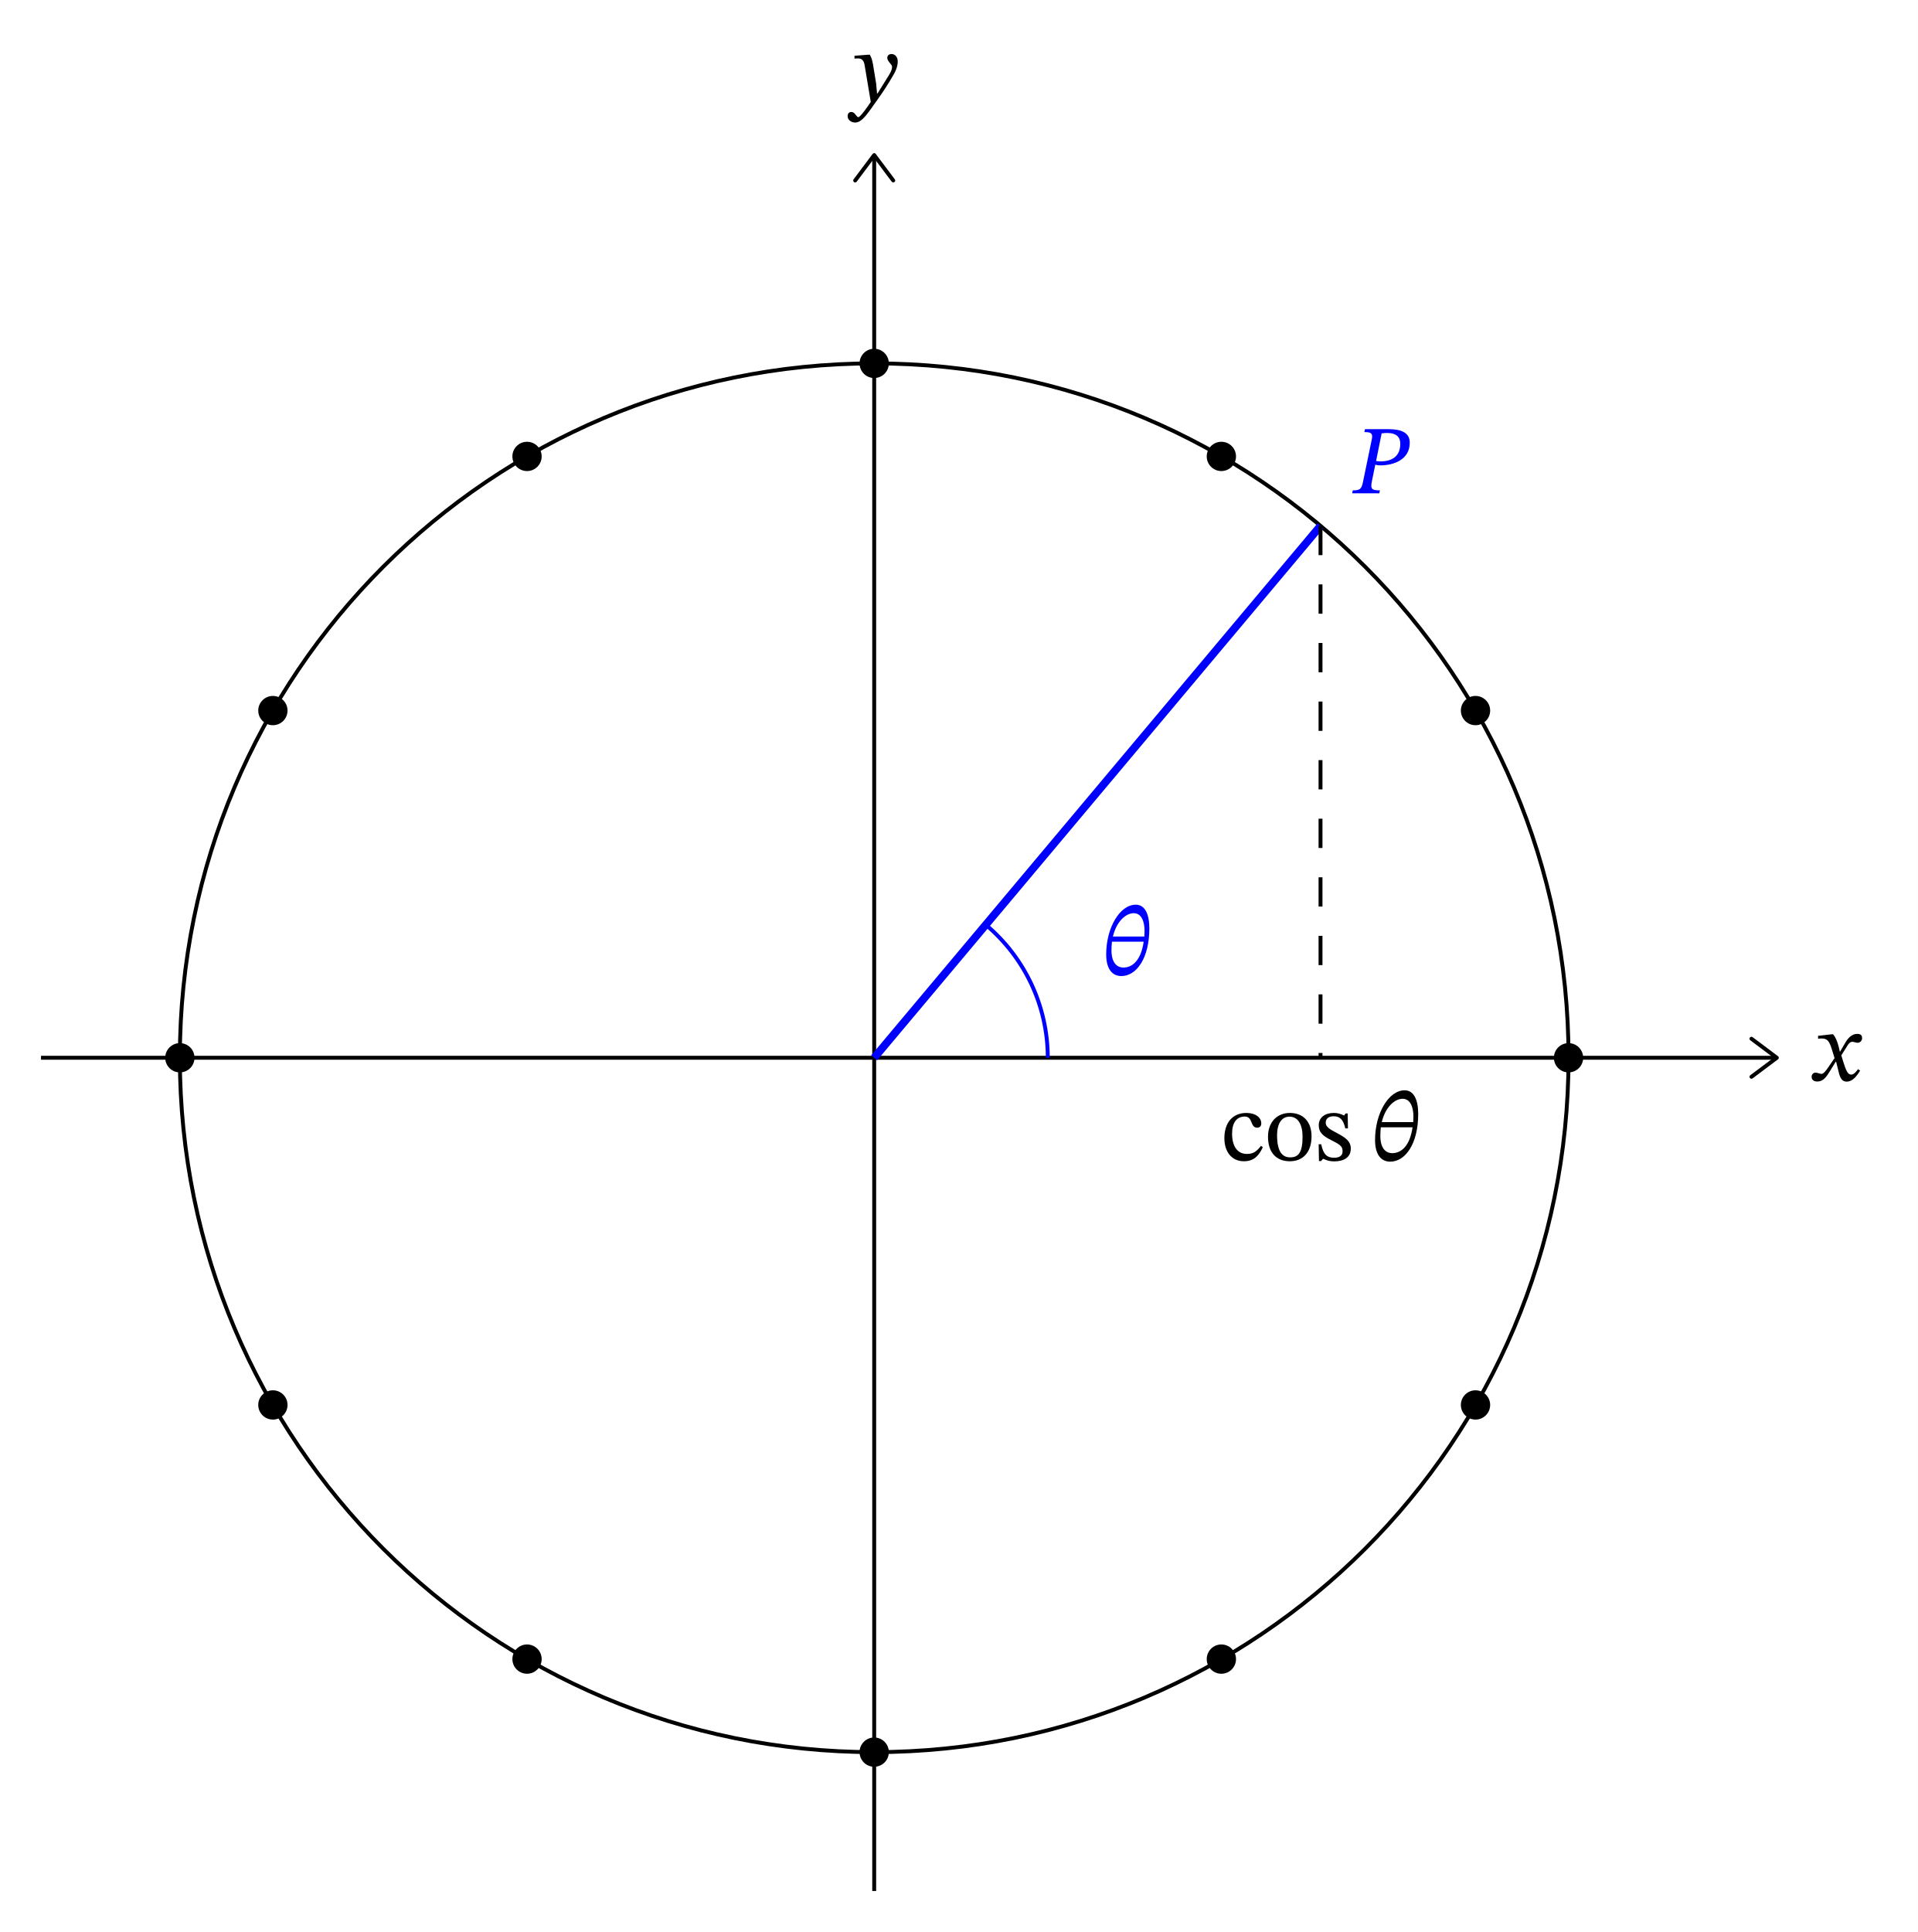
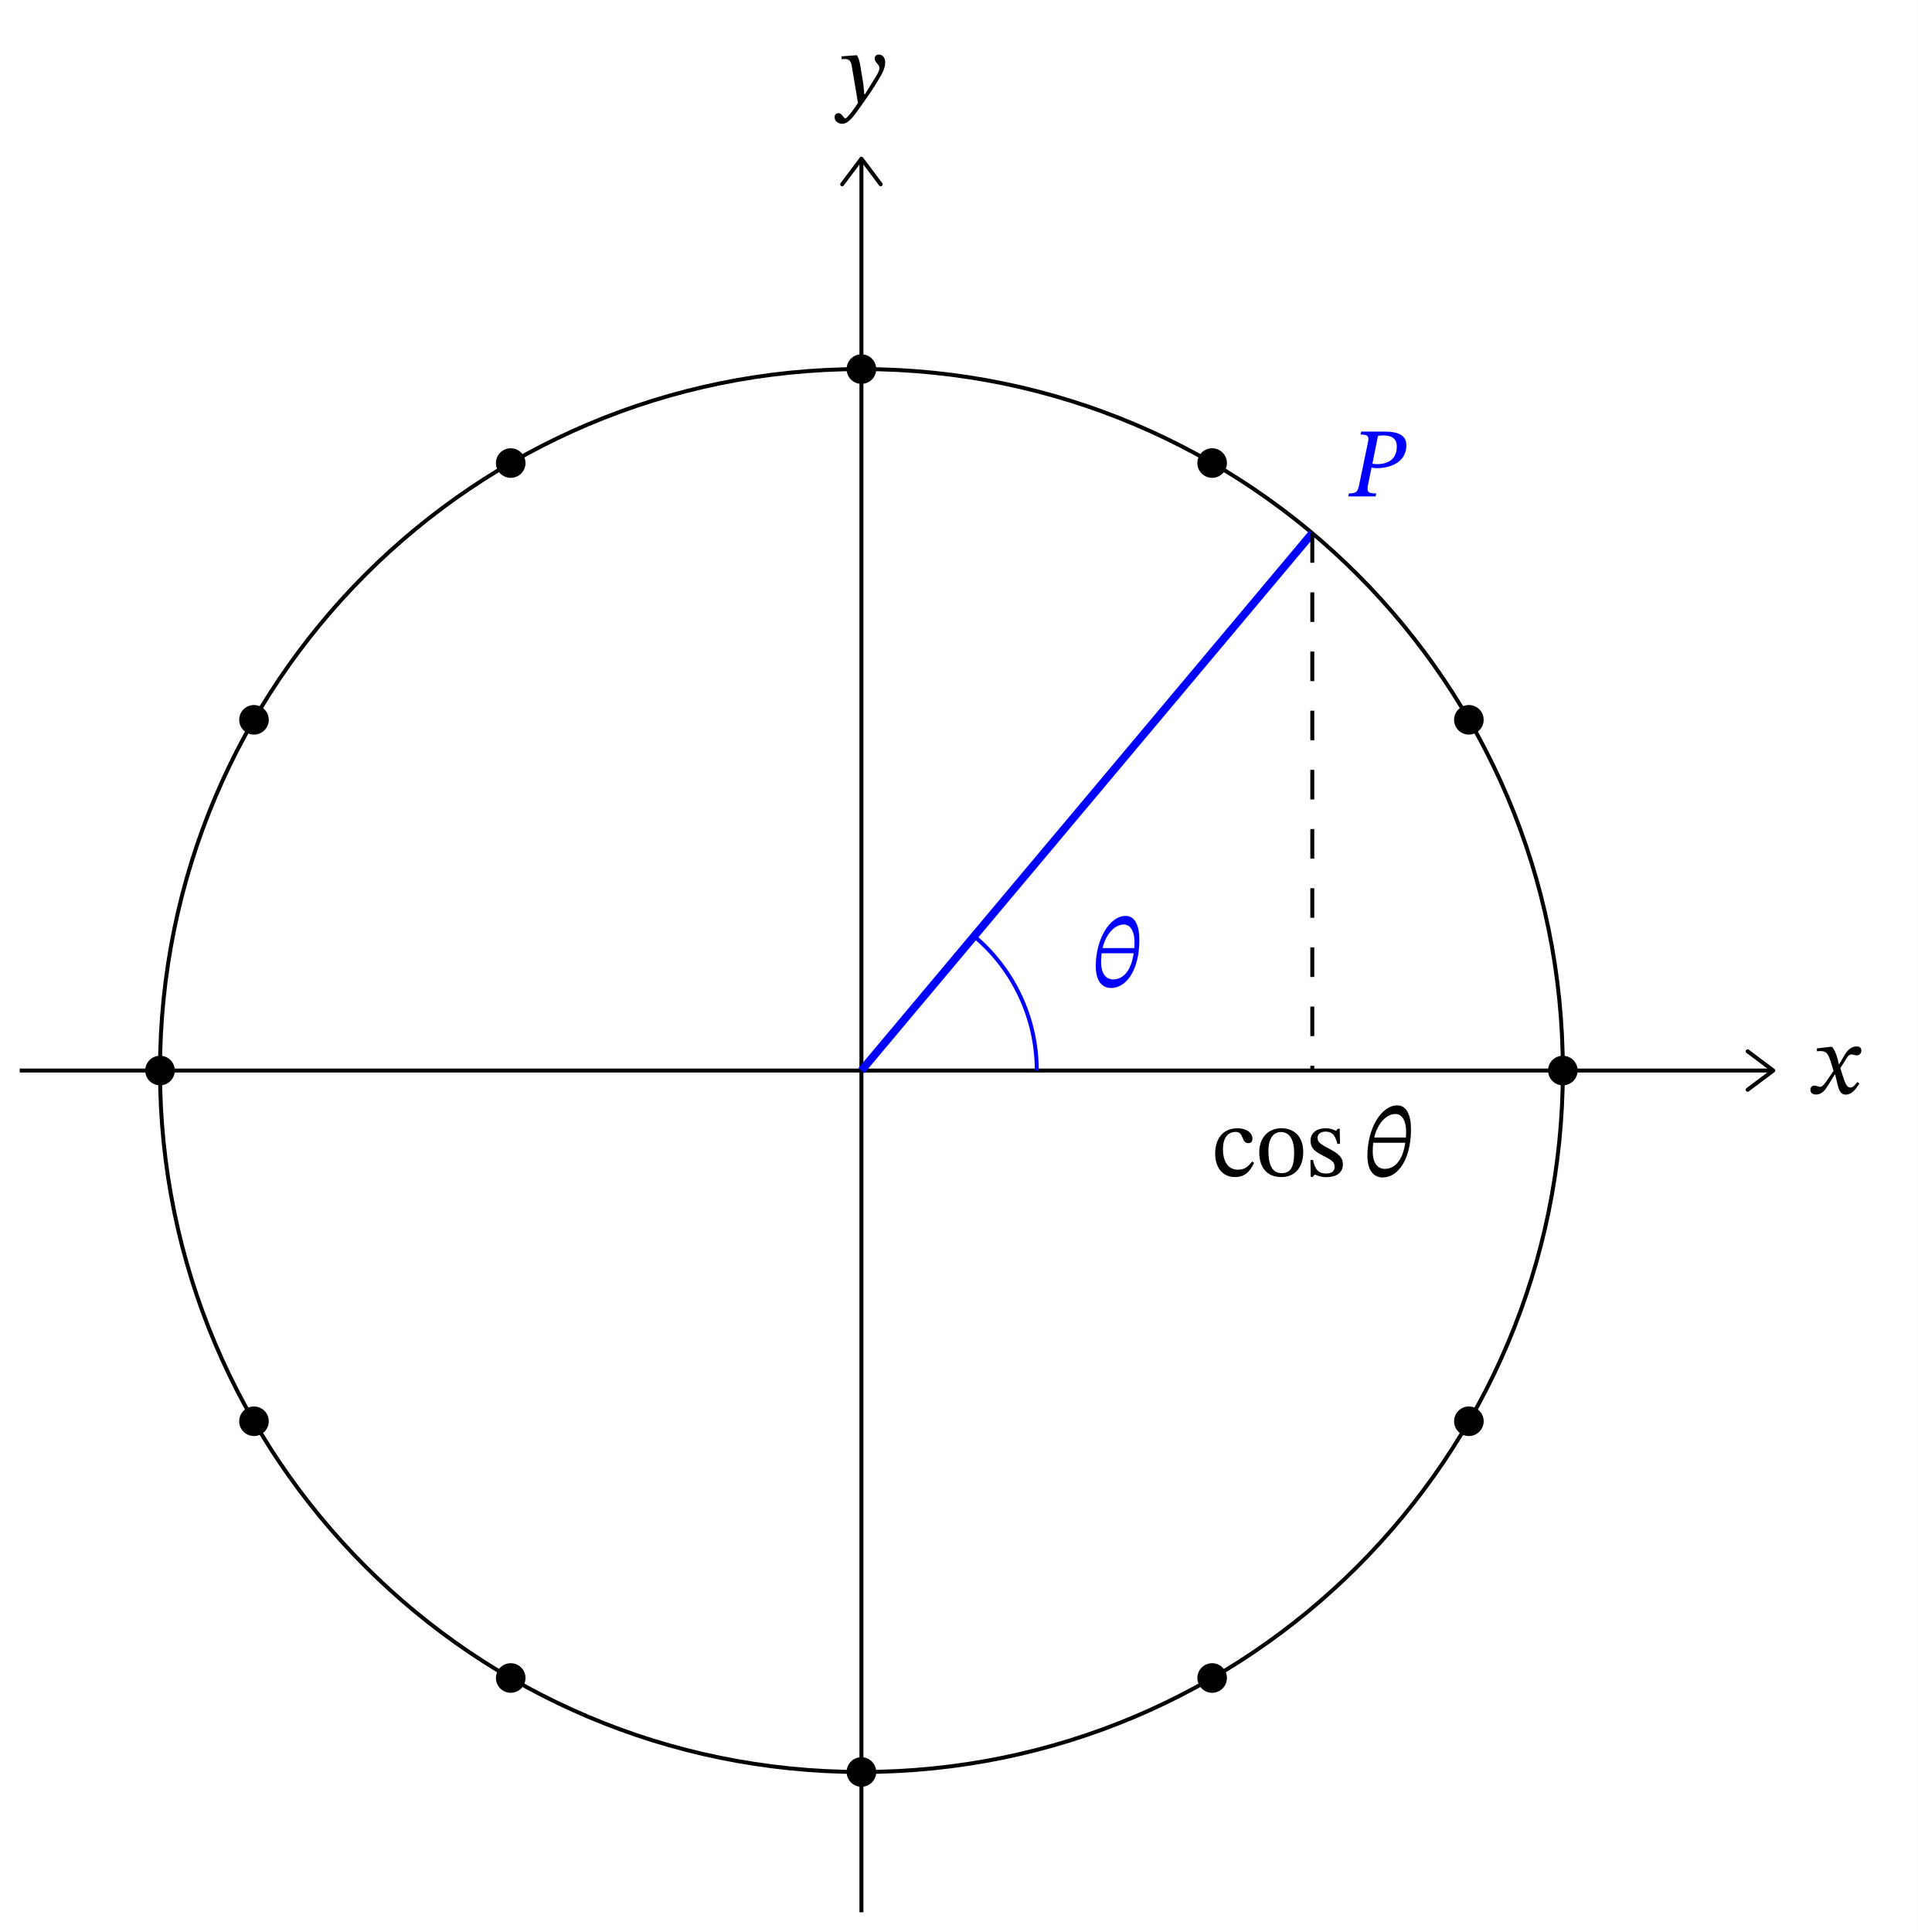
- <svg xmlns="http://www.w3.org/2000/svg" viewBox="-89.558 -108.358 196.486 197.916" width="196.486pt" height="197.916pt" role="img" aria-labelledby="tr-title">
-   <rect x="-89.558" y="-108.358" width="196.486" height="197.916" fill="#ffffff" />
+ <svg xmlns="http://www.w3.org/2000/svg" viewBox="-87.032 -108.153 193.76 195.185" width="193.76pt" height="195.185pt" role="img" aria-labelledby="tr-title">
+   <rect x="-87.032" y="-108.153" width="193.76" height="195.185" fill="#ffffff" />
  <defs>
    <path id="tr-g3354" d="M315 298 L312 298 L300 349 C286 403 267 447 243 475 L228 475 L89 459 L89 429 C89 429 104 432 120 432 C186 433 203 406 230 322 L258 231 L186 126 C147 70 129 69 125 69 C108 69 84 82 62 82 C38 82 23 60 23 40 C23 15 38 -9 81 -9 C141 -9 174 38 206 90 L270 194 L274 194 L299 93 C313 28 335 -10 381 -10 C449 -10 491 58 520 102 L499 118 C472 82 453 62 427 62 C396 62 376 99 348 191 L327 259 L388 356 C405 384 419 398 442 398 C455 398 478 388 494 388 C521 388 540 411 540 435 C540 463 528 479 490 479 C431 479 391 430 364 382 Z" />
    <path id="tr-g3355" d="M251 325 C239 405 232 437 210 475 L195 475 L53 464 L53 435 C53 435 74 437 88 437 C149 437 154 388 161 343 L220 -9 C192 -52 112 -165 93 -165 C71 -165 60 -112 22 -112 C-1 -112 -17 -125 -17 -155 C-17 -192 18 -220 60 -220 C136 -220 197 -112 289 15 C341 87 398 173 452 268 C484 322 496 367 496 406 C496 449 470 482 433 482 C404 482 389 464 389 443 C389 405 438 377 438 351 C438 327 429 303 405 264 L290 79 L284 79 L275 179 Z" />
    <path id="tr-g3315" d="M122 657 L116 627 C183 627 204 616 193 557 L104 127 C88 43 73 30 -3 30 L-9 0 L269 0 L275 30 C194 30 176 41 193 123 L228 294 C239 289 257 286 277 286 C420 286 581 346 581 519 C581 624 488 657 365 657 Z M293 614 C315 616 326 618 347 618 C448 618 484 573 484 507 C484 379 399 327 282 327 C261 327 247 329 236 331 Z" />
    <path id="tr-g4022" d="M497 474 C497 619 453 717 358 717 C195 717 55 482 55 208 C55 53 121 -14 210 -14 C366 -14 497 170 497 474 Z M230 73 C177 73 109 109 109 250 C109 276 111 313 114 338 L439 338 C412 149 326 73 230 73 Z M338 630 C416 630 448 544 448 450 C448 432 447 410 446 391 L124 391 C159 541 253 630 338 630 Z" />
    <path id="tr-g257" d="M408 148 C363 90 329 65 264 65 C161 65 112 151 112 273 C112 388 161 448 242 448 C328 448 295 334 369 334 C397 334 411 350 411 379 C411 437 353 485 259 485 C115 485 33 383 33 226 C33 87 108 -10 233 -10 C340 -10 389 53 427 134 Z" />
    <path id="tr-g270" d="M258 485 C123 485 34 387 34 242 C34 80 118 -10 258 -10 C388 -10 480 78 480 246 C480 394 395 485 258 485 Z M254 447 C343 447 388 364 388 241 C388 78 344 30 262 30 C176 29 127 96 127 255 C127 383 178 447 254 447 Z" />
    <path id="tr-g274" d="M39 164 L42 -8 L63 -8 L84 15 L86 15 C112 4 142 -11 200 -11 C290 -11 368 25 368 119 C368 193 319 230 228 278 C144 321 111 346 111 385 C111 430 146 451 192 451 C253 451 290 422 312 327 L339 327 L336 480 L316 480 L299 459 L298 459 C273 471 243 485 193 485 C107 485 40 441 40 359 C40 285 81 250 172 204 C265 158 284 139 284 92 C284 45 248 26 198 26 C124 26 86 61 65 164 Z" />
  </defs>
-   <path d="M-85.358 0 L92.471 0" fill="none" stroke="#000000" stroke-width="0.4" stroke-linejoin="round" />
-   <polyline points="89.871,-1.95 92.471,0 89.871,1.95" fill="none" stroke="#000000" stroke-width="0.4" stroke-linecap="round" stroke-linejoin="round" />
-   <g>
-     <g fill="#000000">
-       <use href="#tr-g3354" transform="translate(95.805 2.345) scale(0.01 -0.01)" />
-     </g>
+   <path d="M-85.039 0 L92.126 0" fill="none" stroke="#000000" stroke-width="0.399" stroke-miterlimit="10" />
+   <path d="M89.536 -1.943 L92.126 0 L89.536 1.943" fill="none" stroke="#000000" stroke-width="0.399" stroke-linecap="round" stroke-linejoin="round" />
+   <g transform="translate(95.646 2.336)" fill="#000000">
+     <use href="#tr-g3354" transform="translate(0 0) scale(0.00996 -0.00996)" />
  </g>
-   <path d="M0 85.358 L0 -92.471" fill="none" stroke="#000000" stroke-width="0.4" stroke-linejoin="round" />
-   <polyline points="-1.95,-89.871 0,-92.471 1.95,-89.871" fill="none" stroke="#000000" stroke-width="0.4" stroke-linecap="round" stroke-linejoin="round" />
-   <g>
-     <g fill="#000000">
-       <use href="#tr-g3355" transform="translate(-2.55 -98.005) scale(0.01 -0.01)" />
-     </g>
+   <path d="M0 85.039 L0 -92.126" fill="none" stroke="#000000" stroke-width="0.399" stroke-miterlimit="10" />
+   <path d="M-1.943 -89.536 L0 -92.126 L1.943 -89.536" fill="none" stroke="#000000" stroke-width="0.399" stroke-linecap="round" stroke-linejoin="round" />
+   <g transform="translate(-2.54 -97.838)" fill="#000000">
+     <use href="#tr-g3355" transform="translate(0 0) scale(0.00996 -0.00996)" />
  </g>
-   <path d="M0 0 M71.132 0 C71.132 -39.285 39.285 -71.132 0 -71.132 C-39.285 -71.132 -71.132 -39.285 -71.132 0 C-71.132 39.285 -39.285 71.132 0 71.132 C39.285 71.132 71.132 39.285 71.132 0 Z" fill="none" stroke="#000000" stroke-width="0.4" stroke-linejoin="round" />
-   <path d="M71.132 0 M72.632 0 C72.632 -0.828 71.96 -1.5 71.132 -1.5 C70.303 -1.5 69.632 -0.828 69.632 0 C69.632 0.828 70.303 1.5 71.132 1.5 C71.96 1.5 72.632 0.828 72.632 0 Z" fill="#000000" />
-   <path d="M61.602 -35.566 M63.102 -35.566 C63.102 -36.394 62.43 -37.066 61.602 -37.066 C60.774 -37.066 60.102 -36.394 60.102 -35.566 C60.102 -34.738 60.774 -34.066 61.602 -34.066 C62.43 -34.066 63.102 -34.738 63.102 -35.566 Z" fill="#000000" />
-   <path d="M35.566 -61.602 M37.066 -61.602 C37.066 -62.43 36.394 -63.102 35.566 -63.102 C34.738 -63.102 34.066 -62.43 34.066 -61.602 C34.066 -60.774 34.738 -60.102 35.566 -60.102 C36.394 -60.102 37.066 -60.774 37.066 -61.602 Z" fill="#000000" />
-   <path d="M0 -71.132 M1.5 -71.132 C1.5 -71.96 0.828 -72.632 0 -72.632 C-0.828 -72.632 -1.5 -71.96 -1.5 -71.132 C-1.5 -70.303 -0.828 -69.632 0 -69.632 C0.828 -69.632 1.5 -70.303 1.5 -71.132 Z" fill="#000000" />
-   <path d="M-35.566 -61.602 M-34.066 -61.602 C-34.066 -62.43 -34.738 -63.102 -35.566 -63.102 C-36.394 -63.102 -37.066 -62.43 -37.066 -61.602 C-37.066 -60.774 -36.394 -60.102 -35.566 -60.102 C-34.738 -60.102 -34.066 -60.774 -34.066 -61.602 Z" fill="#000000" />
-   <path d="M-61.602 -35.566 M-60.102 -35.566 C-60.102 -36.394 -60.774 -37.066 -61.602 -37.066 C-62.43 -37.066 -63.102 -36.394 -63.102 -35.566 C-63.102 -34.738 -62.43 -34.066 -61.602 -34.066 C-60.774 -34.066 -60.102 -34.738 -60.102 -35.566 Z" fill="#000000" />
-   <path d="M-71.132 0 M-69.632 0 C-69.632 -0.828 -70.303 -1.5 -71.132 -1.5 C-71.96 -1.5 -72.632 -0.828 -72.632 0 C-72.632 0.828 -71.96 1.5 -71.132 1.5 C-70.303 1.5 -69.632 0.828 -69.632 0 Z" fill="#000000" />
-   <path d="M-61.602 35.566 M-60.102 35.566 C-60.102 34.738 -60.774 34.066 -61.602 34.066 C-62.43 34.066 -63.102 34.738 -63.102 35.566 C-63.102 36.394 -62.43 37.066 -61.602 37.066 C-60.774 37.066 -60.102 36.394 -60.102 35.566 Z" fill="#000000" />
-   <path d="M-35.566 61.602 M-34.066 61.602 C-34.066 60.774 -34.738 60.102 -35.566 60.102 C-36.394 60.102 -37.066 60.774 -37.066 61.602 C-37.066 62.43 -36.394 63.102 -35.566 63.102 C-34.738 63.102 -34.066 62.43 -34.066 61.602 Z" fill="#000000" />
-   <path d="M0 71.132 M1.5 71.132 C1.5 70.303 0.828 69.632 0 69.632 C-0.828 69.632 -1.5 70.303 -1.5 71.132 C-1.5 71.96 -0.828 72.632 0 72.632 C0.828 72.632 1.5 71.96 1.5 71.132 Z" fill="#000000" />
-   <path d="M35.566 61.602 M37.066 61.602 C37.066 60.774 36.394 60.102 35.566 60.102 C34.738 60.102 34.066 60.774 34.066 61.602 C34.066 62.43 34.738 63.102 35.566 63.102 C36.394 63.102 37.066 62.43 37.066 61.602 Z" fill="#000000" />
-   <path d="M61.602 35.566 M63.102 35.566 C63.102 34.738 62.43 34.066 61.602 34.066 C60.774 34.066 60.102 34.738 60.102 35.566 C60.102 36.394 60.774 37.066 61.602 37.066 C62.43 37.066 63.102 36.394 63.102 35.566 Z" fill="#000000" />
-   <path d="M0 0 L45.723 -54.49" fill="none" stroke="#0000ff" stroke-width="0.8" stroke-linejoin="round" />
-   <g>
-     <g fill="#0000ff">
-       <use href="#tr-g3315" transform="translate(49.056 -57.824) scale(0.01 -0.01)" />
-     </g>
+   <path d="M0 0 M70.866 0 C70.866 -39.138 39.138 -70.866 0 -70.866 C-39.138 -70.866 -70.866 -39.138 -70.866 0 C-70.866 39.138 -39.138 70.866 0 70.866 C39.138 70.866 70.866 39.138 70.866 0 Z" fill="none" stroke="#000000" stroke-width="0.399" stroke-miterlimit="10" />
+   <path d="M70.866 0 M72.361 0 C72.361 -0.825 71.691 -1.494 70.866 -1.494 C70.041 -1.494 69.372 -0.825 69.372 0 C69.372 0.825 70.041 1.494 70.866 1.494 C71.691 1.494 72.361 0.825 72.361 0 Z" fill="#000000" />
+   <path d="M61.372 -35.433 M62.866 -35.433 C62.866 -36.258 62.197 -36.927 61.372 -36.927 C60.547 -36.927 59.877 -36.258 59.877 -35.433 C59.877 -34.608 60.547 -33.939 61.372 -33.939 C62.197 -33.939 62.866 -34.608 62.866 -35.433 Z" fill="#000000" />
+   <path d="M35.433 -61.372 M36.927 -61.372 C36.927 -62.197 36.258 -62.866 35.433 -62.866 C34.608 -62.866 33.939 -62.197 33.939 -61.372 C33.939 -60.547 34.608 -59.877 35.433 -59.877 C36.258 -59.877 36.927 -60.547 36.927 -61.372 Z" fill="#000000" />
+   <path d="M0 -70.866 M1.494 -70.866 C1.494 -71.691 0.825 -72.361 0 -72.361 C-0.825 -72.361 -1.494 -71.691 -1.494 -70.866 C-1.494 -70.041 -0.825 -69.372 0 -69.372 C0.825 -69.372 1.494 -70.041 1.494 -70.866 Z" fill="#000000" />
+   <path d="M-35.433 -61.372 M-33.939 -61.372 C-33.939 -62.197 -34.608 -62.866 -35.433 -62.866 C-36.258 -62.866 -36.927 -62.197 -36.927 -61.372 C-36.927 -60.547 -36.258 -59.877 -35.433 -59.877 C-34.608 -59.877 -33.939 -60.547 -33.939 -61.372 Z" fill="#000000" />
+   <path d="M-61.372 -35.433 M-59.877 -35.433 C-59.877 -36.258 -60.547 -36.927 -61.372 -36.927 C-62.197 -36.927 -62.866 -36.258 -62.866 -35.433 C-62.866 -34.608 -62.197 -33.939 -61.372 -33.939 C-60.547 -33.939 -59.877 -34.608 -59.877 -35.433 Z" fill="#000000" />
+   <path d="M-70.866 0 M-69.372 0 C-69.372 -0.825 -70.041 -1.494 -70.866 -1.494 C-71.691 -1.494 -72.361 -0.825 -72.361 0 C-72.361 0.825 -71.691 1.494 -70.866 1.494 C-70.041 1.494 -69.372 0.825 -69.372 0 Z" fill="#000000" />
+   <path d="M-61.372 35.433 M-59.877 35.433 C-59.877 34.608 -60.547 33.939 -61.372 33.939 C-62.197 33.939 -62.866 34.608 -62.866 35.433 C-62.866 36.258 -62.197 36.927 -61.372 36.927 C-60.547 36.927 -59.877 36.258 -59.877 35.433 Z" fill="#000000" />
+   <path d="M-35.433 61.372 M-33.939 61.372 C-33.939 60.547 -34.608 59.877 -35.433 59.877 C-36.258 59.877 -36.927 60.547 -36.927 61.372 C-36.927 62.197 -36.258 62.866 -35.433 62.866 C-34.608 62.866 -33.939 62.197 -33.939 61.372 Z" fill="#000000" />
+   <path d="M0 70.866 M1.494 70.866 C1.494 70.041 0.825 69.372 0 69.372 C-0.825 69.372 -1.494 70.041 -1.494 70.866 C-1.494 71.691 -0.825 72.361 0 72.361 C0.825 72.361 1.494 71.691 1.494 70.866 Z" fill="#000000" />
+   <path d="M35.433 61.372 M36.927 61.372 C36.927 60.547 36.258 59.877 35.433 59.877 C34.608 59.877 33.939 60.547 33.939 61.372 C33.939 62.197 34.608 62.866 35.433 62.866 C36.258 62.866 36.927 62.197 36.927 61.372 Z" fill="#000000" />
+   <path d="M61.372 35.433 M62.866 35.433 C62.866 34.608 62.197 33.939 61.372 33.939 C60.547 33.939 59.877 34.608 59.877 35.433 C59.877 36.258 60.547 36.927 61.372 36.927 C62.197 36.927 62.866 36.258 62.866 35.433 Z" fill="#000000" />
+   <path d="M0 0 L45.552 -54.287" fill="none" stroke="#0000ff" stroke-width="0.797" stroke-miterlimit="10" />
+   <g transform="translate(49.271 -58.006)" fill="#0000ff">
+     <use href="#tr-g3315" transform="translate(0 0) scale(0.00996 -0.00996)" />
  </g>
-   <path d="M17.783 0 C17.783 -5.257 15.457 -10.244 11.431 -13.623" fill="none" stroke="#0000ff" stroke-width="0.4" stroke-linejoin="round" />
-   <g>
-     <g fill="#0000ff">
-       <use href="#tr-g4022" transform="translate(23.217 -8.51) scale(0.01 -0.01)" />
-     </g>
+   <path d="M17.717 0 C17.717 -5.237 15.4 -10.205 11.388 -13.572" fill="none" stroke="#0000ff" stroke-width="0.399" stroke-miterlimit="10" />
+   <g transform="translate(23.13 -8.478)" fill="#0000ff">
+     <use href="#tr-g4022" transform="translate(0 0) scale(0.00996 -0.00996)" />
  </g>
-   <path d="M45.723 -54.49 L45.723 0" fill="none" stroke="#000000" stroke-width="0.4" stroke-dasharray="3 3" stroke-linejoin="round" />
-   <g>
-     <g fill="#000000">
-       <use href="#tr-g257" transform="translate(35.544 10.503) scale(0.01 -0.01)" />
-       <use href="#tr-g270" transform="translate(40.004 10.503) scale(0.01 -0.01)" />
-       <use href="#tr-g274" transform="translate(45.144 10.503) scale(0.01 -0.01)" />
-       <use href="#tr-g4022" transform="translate(50.761 10.503) scale(0.01 -0.01)" />
-     </g>
+   <path d="M45.552 -54.287 L45.552 0" fill="none" stroke="#000000" stroke-width="0.399" stroke-dasharray="2.989 2.989" stroke-miterlimit="10" />
+   <g transform="translate(35.412 10.663)" fill="#000000">
+     <use href="#tr-g257" transform="translate(0 0) scale(0.00996 -0.00996)" />
+     <use href="#tr-g270" transform="translate(4.443 0) scale(0.00996 -0.00996)" />
+     <use href="#tr-g274" transform="translate(9.564 0) scale(0.00996 -0.00996)" />
+     <use href="#tr-g4022" transform="translate(15.16 0) scale(0.00996 -0.00996)" />
  </g>
</svg>
